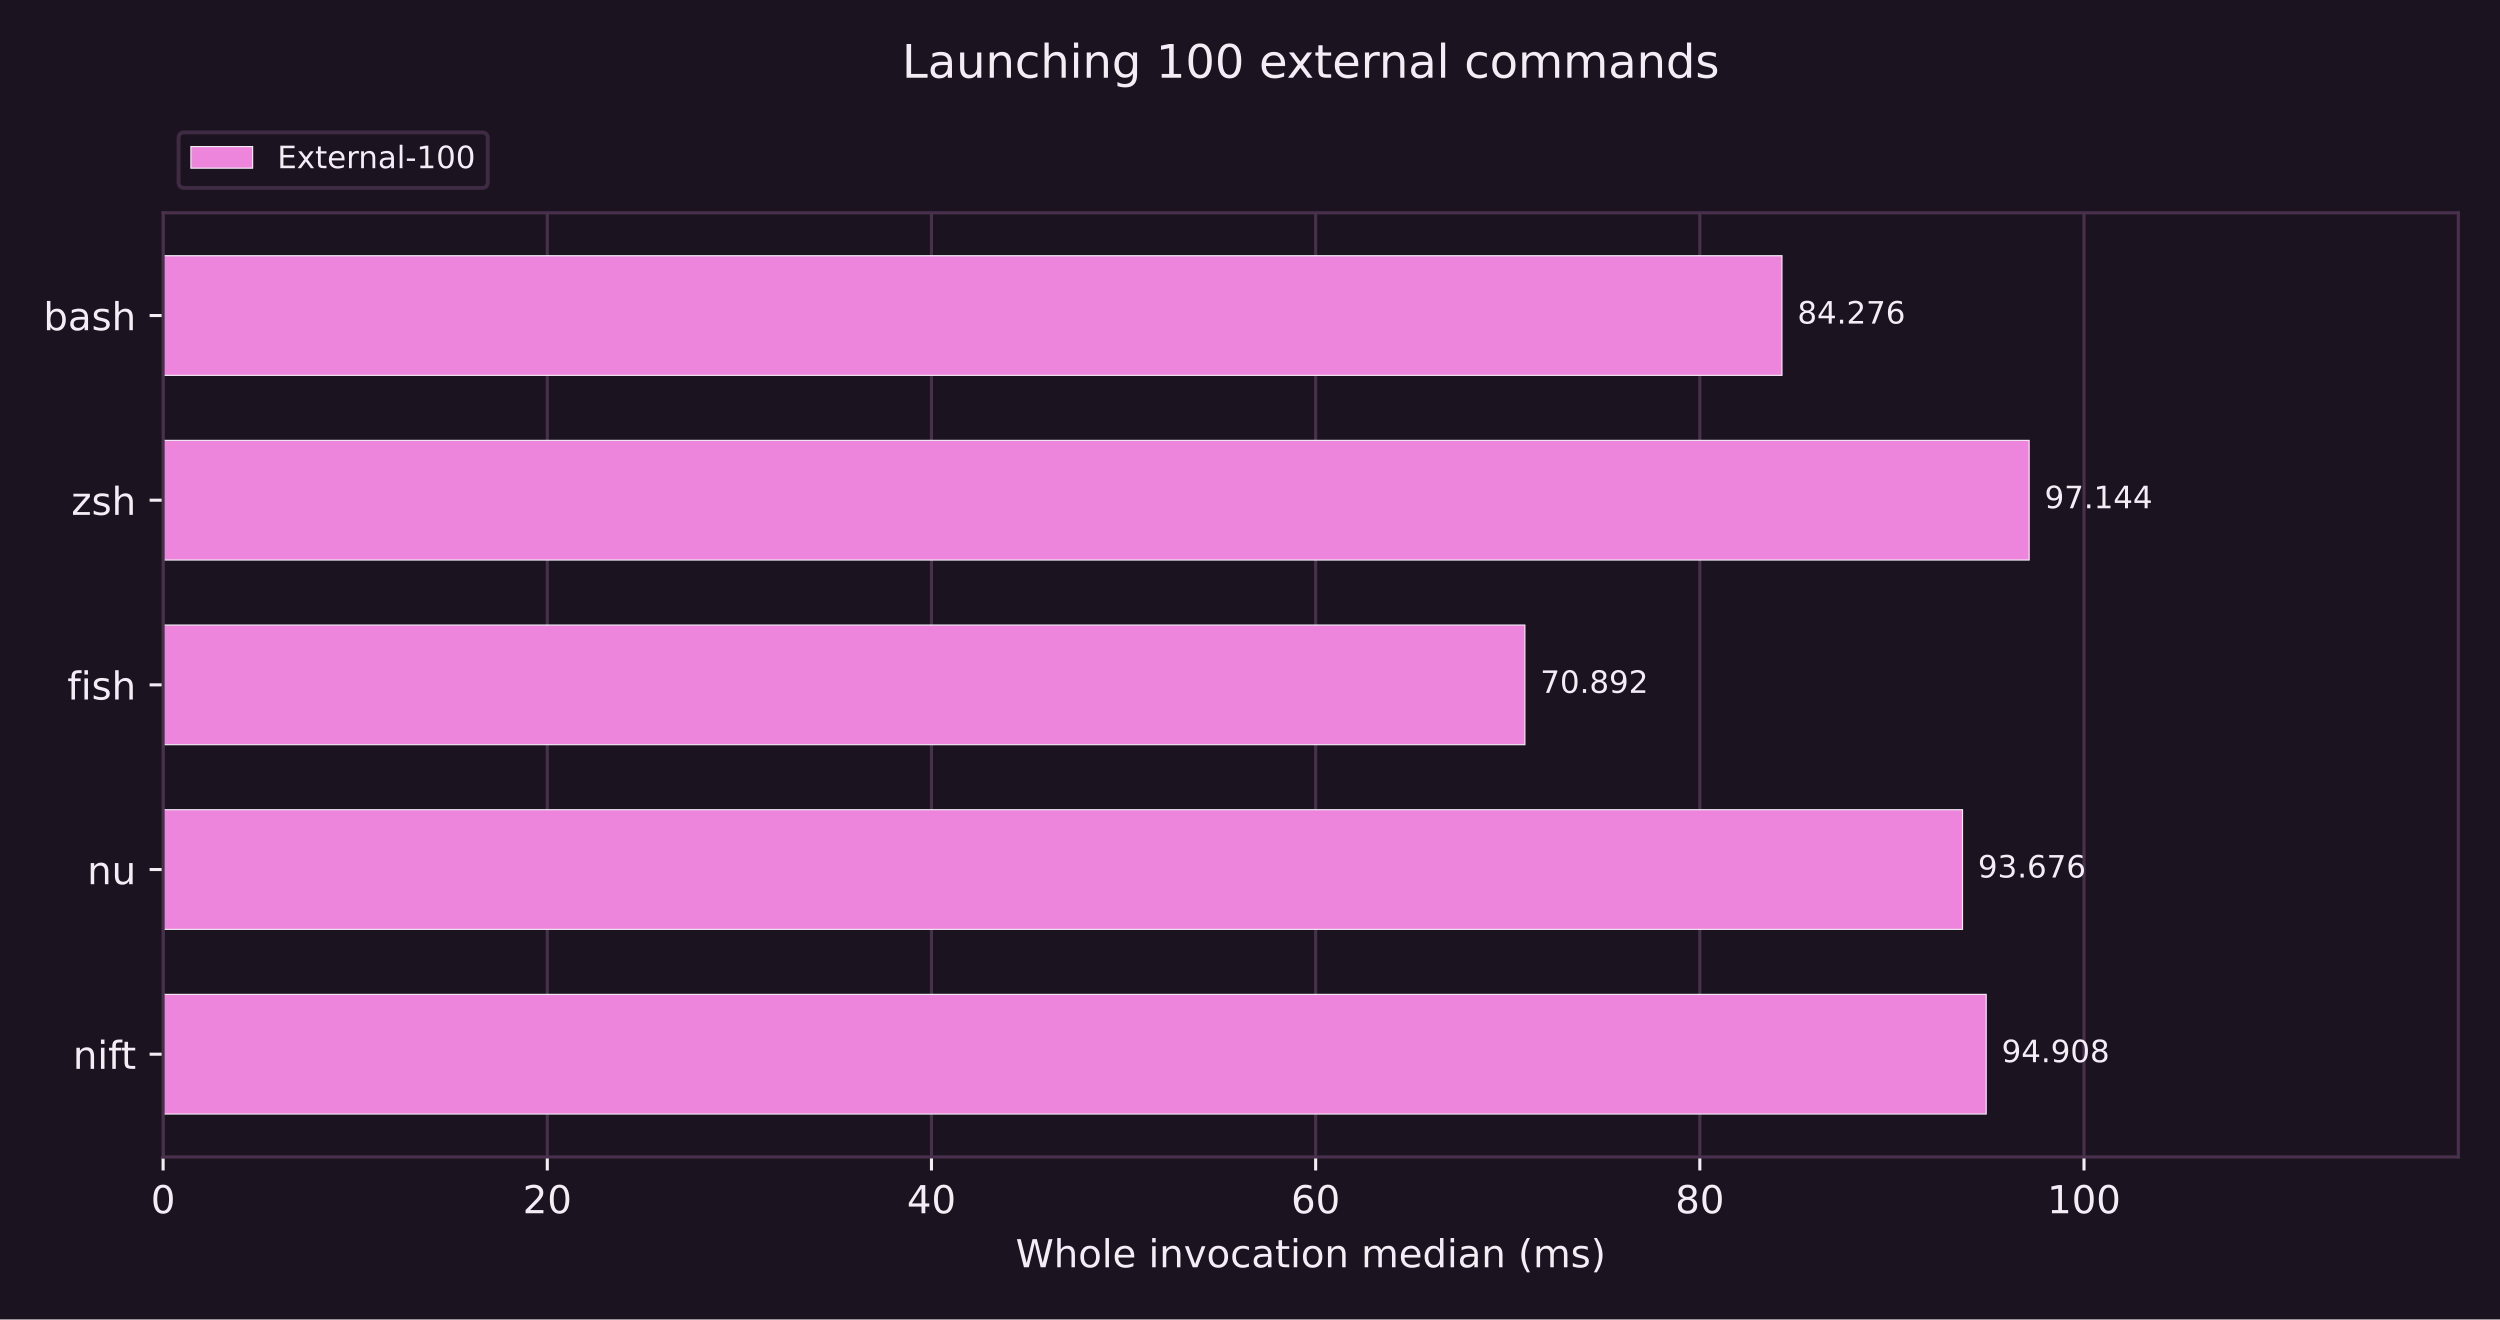
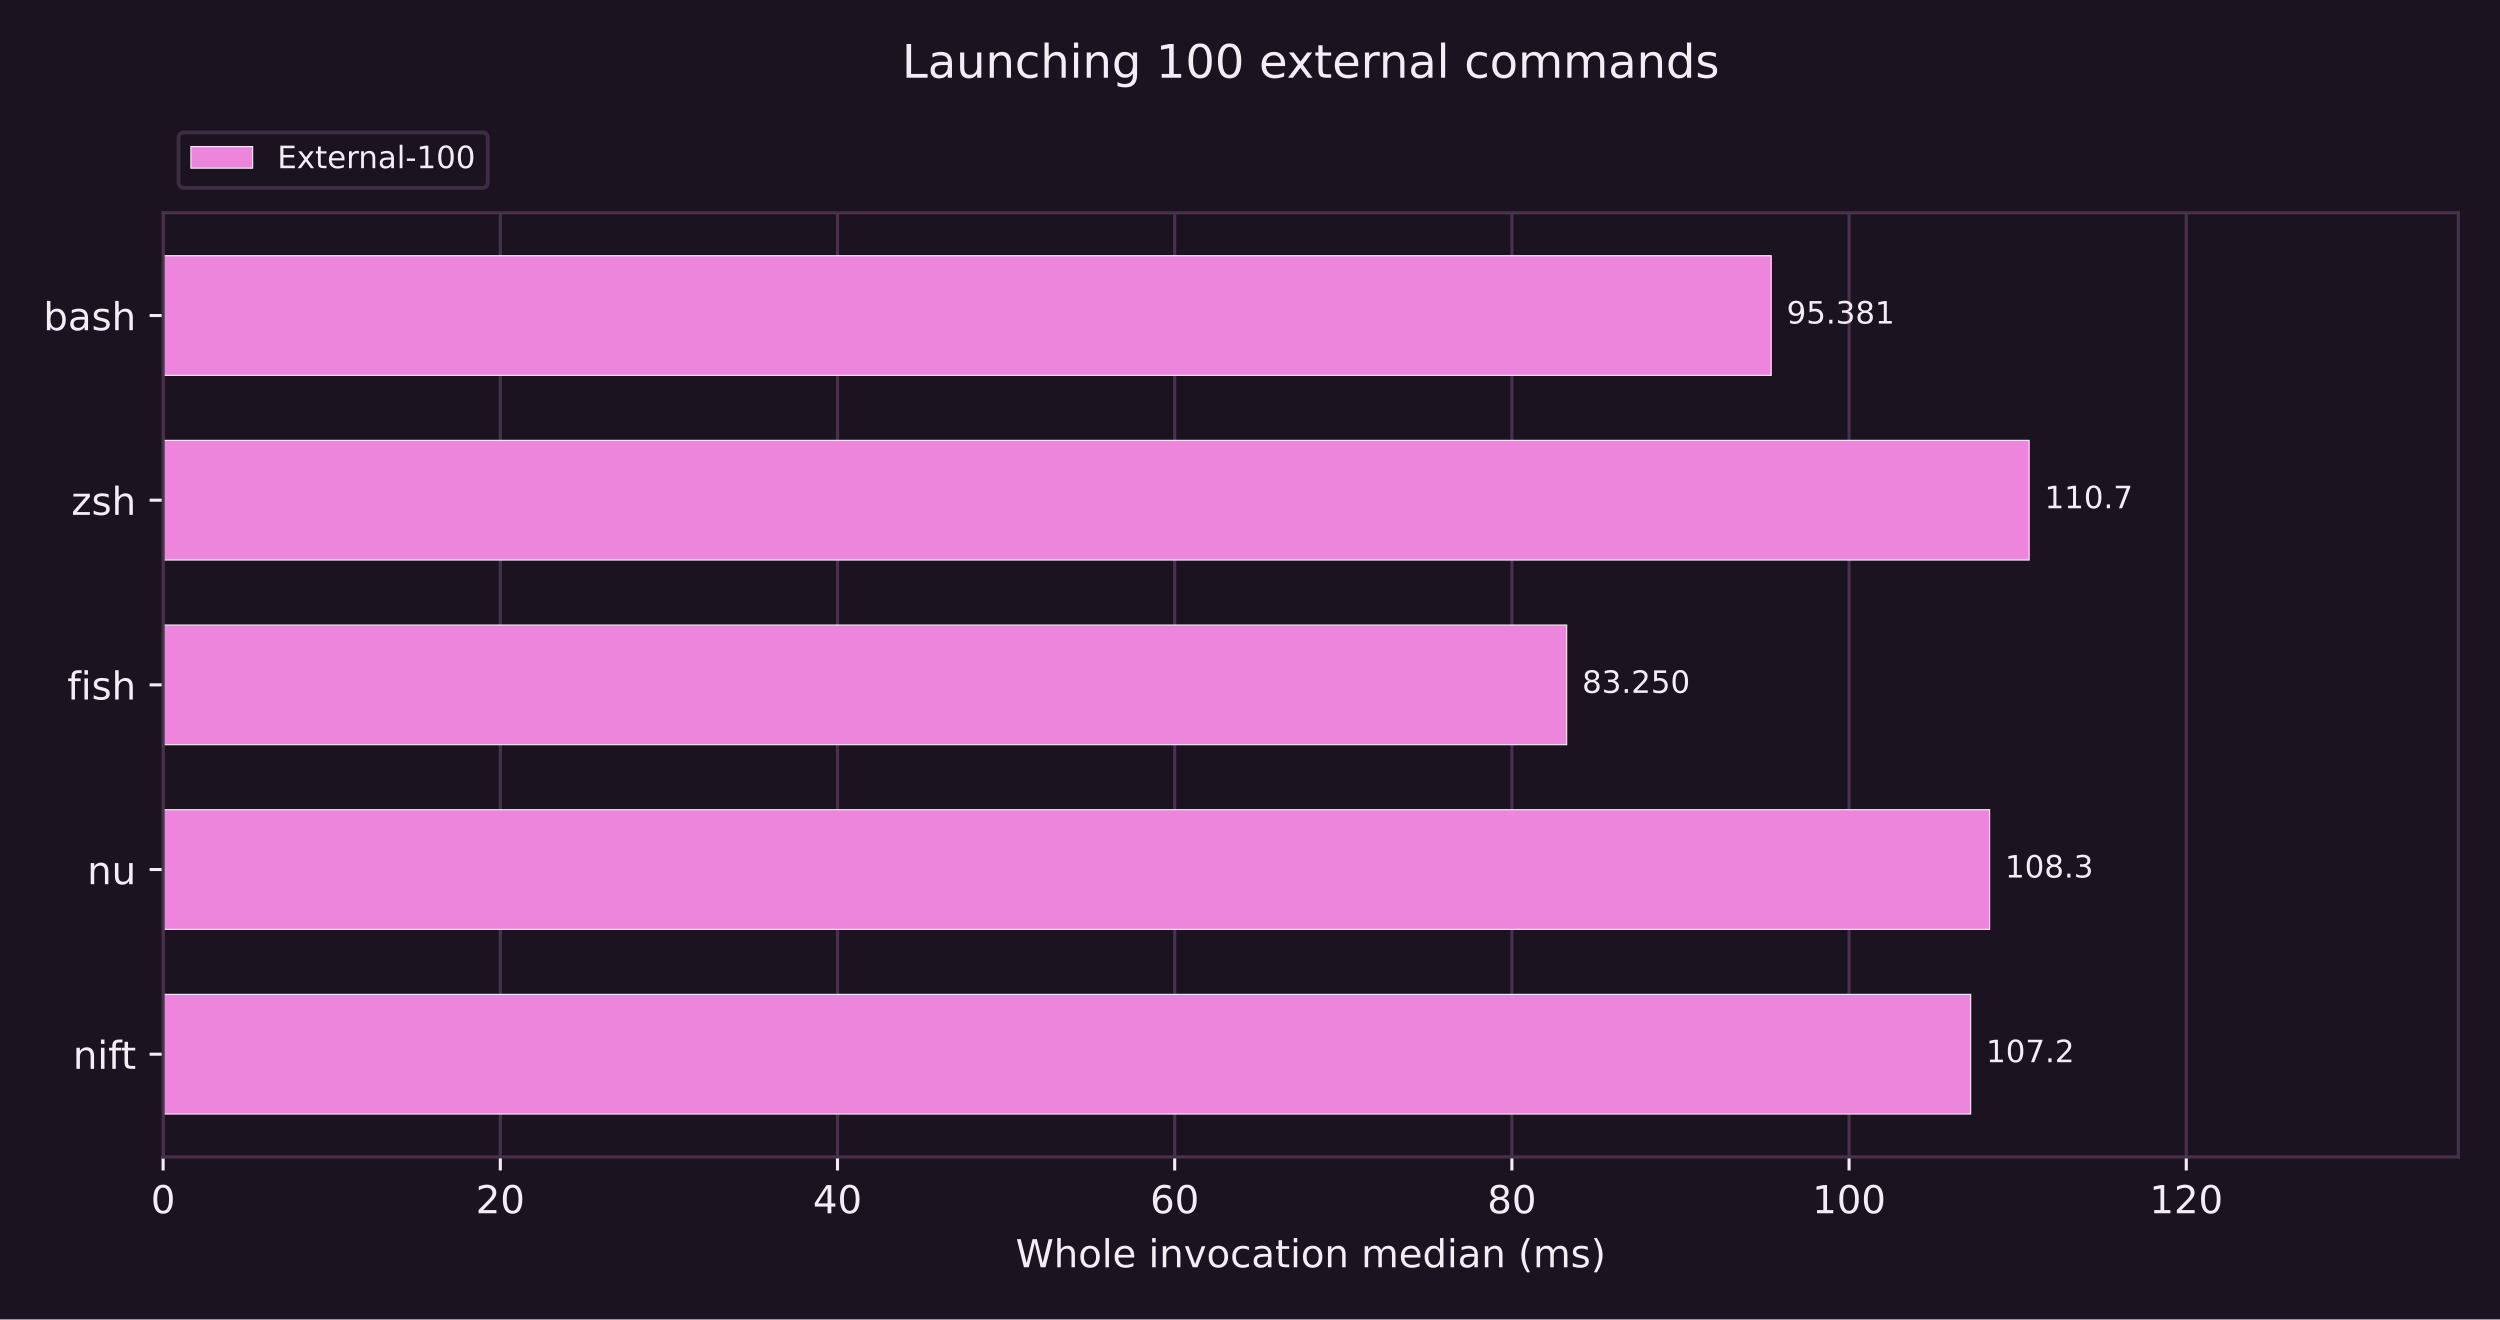
<svg xmlns="http://www.w3.org/2000/svg" xmlns:xlink="http://www.w3.org/1999/xlink" width="648pt" height="342pt" viewBox="0 0 648 342" version="1.1">
  <defs>
    <style type="text/css">*{stroke-linejoin: round; stroke-linecap: butt}</style>
  </defs>
  <g id="figure_1">
    <g id="patch_1">
      <path d="M 0 342  L 648 342  L 648 0  L 0 0  z " style="fill: #1b1420" />
    </g>
    <g id="axes_1">
      <g id="patch_2">
        <path d="M 42.28 299.878  L 637.2 299.878  L 637.2 55.16  L 42.28 55.16  z " style="fill: #1b1420" />
      </g>
      <g id="matplotlib.axis_1">
        <g id="xtick_1">
          <g id="line2d_1">
            <path d="M 42.28 299.878  L 42.28 55.16  " clip-path="url(#p29268494ac)" style="fill: none; stroke: #49314d; stroke-width: 0.8; stroke-linecap: square" />
          </g>
          <g id="line2d_2">
            <defs>
              <path id="m17a246e4b5" d="M 0 0  L 0 3.5  " style="stroke: #f4edf6; stroke-width: 0.8" />
            </defs>
            <g>
              <use xlink:href="#m17a246e4b5" x="42.28" y="299.878" style="fill: #f4edf6; stroke: #f4edf6; stroke-width: 0.8" />
            </g>
          </g>
          <g id="text_1">
            <text style="font-size: 10px; font-family: 'DejaVu Sans'; text-anchor: middle; fill: #f4edf6" x="42.28" y="314.475" transform="rotate(-0 42.28 314.4753)">0</text>
          </g>
        </g>
        <g id="xtick_2">
          <g id="line2d_3">
-             <path d="M 141.859 299.878  L 141.859 55.16  " clip-path="url(#p29268494ac)" style="fill: none; stroke: #49314d; stroke-width: 0.8; stroke-linecap: square" />
+             <path d="M 129.68 299.878  L 129.68 55.16  " clip-path="url(#p29268494ac)" style="fill: none; stroke: #49314d; stroke-width: 0.8; stroke-linecap: square" />
          </g>
          <g id="line2d_4">
            <g>
-               <use xlink:href="#m17a246e4b5" x="141.859" y="299.878" style="fill: #f4edf6; stroke: #f4edf6; stroke-width: 0.8" />
+               <use xlink:href="#m17a246e4b5" x="129.68" y="299.878" style="fill: #f4edf6; stroke: #f4edf6; stroke-width: 0.8" />
            </g>
          </g>
          <g id="text_2">
-             <text style="font-size: 10px; font-family: 'DejaVu Sans'; text-anchor: middle; fill: #f4edf6" x="141.859" y="314.475" transform="rotate(-0 141.8588 314.4753)">20</text>
+             <text style="font-size: 10px; font-family: 'DejaVu Sans'; text-anchor: middle; fill: #f4edf6" x="129.68" y="314.475" transform="rotate(-0 129.6802 314.4753)">20</text>
          </g>
        </g>
        <g id="xtick_3">
          <g id="line2d_5">
-             <path d="M 241.438 299.878  L 241.438 55.16  " clip-path="url(#p29268494ac)" style="fill: none; stroke: #49314d; stroke-width: 0.8; stroke-linecap: square" />
+             <path d="M 217.08 299.878  L 217.08 55.16  " clip-path="url(#p29268494ac)" style="fill: none; stroke: #49314d; stroke-width: 0.8; stroke-linecap: square" />
          </g>
          <g id="line2d_6">
            <g>
-               <use xlink:href="#m17a246e4b5" x="241.438" y="299.878" style="fill: #f4edf6; stroke: #f4edf6; stroke-width: 0.8" />
+               <use xlink:href="#m17a246e4b5" x="217.08" y="299.878" style="fill: #f4edf6; stroke: #f4edf6; stroke-width: 0.8" />
            </g>
          </g>
          <g id="text_3">
-             <text style="font-size: 10px; font-family: 'DejaVu Sans'; text-anchor: middle; fill: #f4edf6" x="241.438" y="314.475" transform="rotate(-0 241.4376 314.4753)">40</text>
+             <text style="font-size: 10px; font-family: 'DejaVu Sans'; text-anchor: middle; fill: #f4edf6" x="217.08" y="314.475" transform="rotate(-0 217.0805 314.4753)">40</text>
          </g>
        </g>
        <g id="xtick_4">
          <g id="line2d_7">
-             <path d="M 341.016 299.878  L 341.016 55.16  " clip-path="url(#p29268494ac)" style="fill: none; stroke: #49314d; stroke-width: 0.8; stroke-linecap: square" />
+             <path d="M 304.481 299.878  L 304.481 55.16  " clip-path="url(#p29268494ac)" style="fill: none; stroke: #49314d; stroke-width: 0.8; stroke-linecap: square" />
          </g>
          <g id="line2d_8">
            <g>
-               <use xlink:href="#m17a246e4b5" x="341.016" y="299.878" style="fill: #f4edf6; stroke: #f4edf6; stroke-width: 0.8" />
+               <use xlink:href="#m17a246e4b5" x="304.481" y="299.878" style="fill: #f4edf6; stroke: #f4edf6; stroke-width: 0.8" />
            </g>
          </g>
          <g id="text_4">
-             <text style="font-size: 10px; font-family: 'DejaVu Sans'; text-anchor: middle; fill: #f4edf6" x="341.016" y="314.475" transform="rotate(-0 341.0164 314.4753)">60</text>
+             <text style="font-size: 10px; font-family: 'DejaVu Sans'; text-anchor: middle; fill: #f4edf6" x="304.481" y="314.475" transform="rotate(-0 304.4807 314.4753)">60</text>
          </g>
        </g>
        <g id="xtick_5">
          <g id="line2d_9">
-             <path d="M 440.595 299.878  L 440.595 55.16  " clip-path="url(#p29268494ac)" style="fill: none; stroke: #49314d; stroke-width: 0.8; stroke-linecap: square" />
+             <path d="M 391.881 299.878  L 391.881 55.16  " clip-path="url(#p29268494ac)" style="fill: none; stroke: #49314d; stroke-width: 0.8; stroke-linecap: square" />
          </g>
          <g id="line2d_10">
            <g>
-               <use xlink:href="#m17a246e4b5" x="440.595" y="299.878" style="fill: #f4edf6; stroke: #f4edf6; stroke-width: 0.8" />
+               <use xlink:href="#m17a246e4b5" x="391.881" y="299.878" style="fill: #f4edf6; stroke: #f4edf6; stroke-width: 0.8" />
            </g>
          </g>
          <g id="text_5">
-             <text style="font-size: 10px; font-family: 'DejaVu Sans'; text-anchor: middle; fill: #f4edf6" x="440.595" y="314.475" transform="rotate(-0 440.5952 314.4753)">80</text>
+             <text style="font-size: 10px; font-family: 'DejaVu Sans'; text-anchor: middle; fill: #f4edf6" x="391.881" y="314.475" transform="rotate(-0 391.8809 314.4753)">80</text>
          </g>
        </g>
        <g id="xtick_6">
          <g id="line2d_11">
-             <path d="M 540.174 299.878  L 540.174 55.16  " clip-path="url(#p29268494ac)" style="fill: none; stroke: #49314d; stroke-width: 0.8; stroke-linecap: square" />
+             <path d="M 479.281 299.878  L 479.281 55.16  " clip-path="url(#p29268494ac)" style="fill: none; stroke: #49314d; stroke-width: 0.8; stroke-linecap: square" />
          </g>
          <g id="line2d_12">
            <g>
-               <use xlink:href="#m17a246e4b5" x="540.174" y="299.878" style="fill: #f4edf6; stroke: #f4edf6; stroke-width: 0.8" />
+               <use xlink:href="#m17a246e4b5" x="479.281" y="299.878" style="fill: #f4edf6; stroke: #f4edf6; stroke-width: 0.8" />
            </g>
          </g>
          <g id="text_6">
-             <text style="font-size: 10px; font-family: 'DejaVu Sans'; text-anchor: middle; fill: #f4edf6" x="540.174" y="314.475" transform="rotate(-0 540.174 314.4753)">100</text>
-           </g>
-         </g>
-         <g id="text_7">
+             <text style="font-size: 10px; font-family: 'DejaVu Sans'; text-anchor: middle; fill: #f4edf6" x="479.281" y="314.475" transform="rotate(-0 479.2811 314.4753)">100</text>
+           </g>
+         </g>
+         <g id="xtick_7">
+           <g id="line2d_13">
+             <path d="M 566.681 299.878  L 566.681 55.16  " clip-path="url(#p29268494ac)" style="fill: none; stroke: #49314d; stroke-width: 0.8; stroke-linecap: square" />
+           </g>
+           <g id="line2d_14">
+             <g>
+               <use xlink:href="#m17a246e4b5" x="566.681" y="299.878" style="fill: #f4edf6; stroke: #f4edf6; stroke-width: 0.8" />
+             </g>
+           </g>
+           <g id="text_7">
+             <text style="font-size: 10px; font-family: 'DejaVu Sans'; text-anchor: middle; fill: #f4edf6" x="566.681" y="314.475" transform="rotate(-0 566.6814 314.4753)">120</text>
+           </g>
+         </g>
+         <g id="text_8">
          <text style="font-size: 10px; font-family: 'DejaVu Sans'; text-anchor: middle; fill: #f4edf6" x="339.74" y="328.476" transform="rotate(-0 339.74 328.4761)">Whole invocation median (ms)</text>
        </g>
      </g>
      <g id="matplotlib.axis_2">
        <g id="ytick_1">
-           <g id="line2d_13">
+           <g id="line2d_15">
            <defs>
              <path id="m6226300c67" d="M 0 0  L -3.5 0  " style="stroke: #f4edf6; stroke-width: 0.8" />
            </defs>
            <g>
              <use xlink:href="#m6226300c67" x="42.28" y="81.791" style="fill: #f4edf6; stroke: #f4edf6; stroke-width: 0.8" />
            </g>
          </g>
-           <g id="text_8">
+           <g id="text_9">
            <text style="font-size: 10px; font-family: 'DejaVu Sans'; text-anchor: end; fill: #f4edf6" x="35.28" y="85.591" transform="rotate(-0 35.28 85.5906)">bash</text>
          </g>
        </g>
        <g id="ytick_2">
-           <g id="line2d_14">
+           <g id="line2d_16">
            <g>
              <use xlink:href="#m6226300c67" x="42.28" y="129.655" style="fill: #f4edf6; stroke: #f4edf6; stroke-width: 0.8" />
            </g>
          </g>
-           <g id="text_9">
+           <g id="text_10">
            <text style="font-size: 10px; font-family: 'DejaVu Sans'; text-anchor: end; fill: #f4edf6" x="35.28" y="133.454" transform="rotate(-0 35.28 133.4543)">zsh</text>
          </g>
        </g>
        <g id="ytick_3">
-           <g id="line2d_15">
+           <g id="line2d_17">
            <g>
              <use xlink:href="#m6226300c67" x="42.28" y="177.519" style="fill: #f4edf6; stroke: #f4edf6; stroke-width: 0.8" />
            </g>
          </g>
-           <g id="text_10">
+           <g id="text_11">
            <text style="font-size: 10px; font-family: 'DejaVu Sans'; text-anchor: end; fill: #f4edf6" x="35.28" y="181.318" transform="rotate(-0 35.28 181.318)">fish</text>
          </g>
        </g>
        <g id="ytick_4">
-           <g id="line2d_16">
+           <g id="line2d_18">
            <g>
              <use xlink:href="#m6226300c67" x="42.28" y="225.383" style="fill: #f4edf6; stroke: #f4edf6; stroke-width: 0.8" />
            </g>
          </g>
-           <g id="text_11">
+           <g id="text_12">
            <text style="font-size: 10px; font-family: 'DejaVu Sans'; text-anchor: end; fill: #f4edf6" x="35.28" y="229.181" transform="rotate(-0 35.28 229.1814)">nu</text>
          </g>
        </g>
        <g id="ytick_5">
-           <g id="line2d_17">
+           <g id="line2d_19">
            <g>
              <use xlink:href="#m6226300c67" x="42.28" y="273.246" style="fill: #f4edf6; stroke: #f4edf6; stroke-width: 0.8" />
            </g>
          </g>
-           <g id="text_12">
+           <g id="text_13">
            <text style="font-size: 10px; font-family: 'DejaVu Sans'; text-anchor: end; fill: #f4edf6" x="35.28" y="277.045" transform="rotate(-0 35.28 277.0455)">nift</text>
          </g>
        </g>
      </g>
      <g id="patch_3">
-         <path d="M 42.28 66.284  L 461.884 66.284  L 461.884 97.299  L 42.28 97.299  z " clip-path="url(#p29268494ac)" style="fill: #ed85dc; stroke: #f4edf6; stroke-width: 0.3; stroke-linejoin: miter" />
+         <path d="M 42.28 66.284  L 459.095 66.284  L 459.095 97.299  L 42.28 97.299  z " clip-path="url(#p29268494ac)" style="fill: #ed85dc; stroke: #f4edf6; stroke-width: 0.3; stroke-linejoin: miter" />
      </g>
      <g id="patch_4">
        <path d="M 42.28 114.147  L 525.955 114.147  L 525.955 145.163  L 42.28 145.163  z " clip-path="url(#p29268494ac)" style="fill: #ed85dc; stroke: #f4edf6; stroke-width: 0.3; stroke-linejoin: miter" />
      </g>
      <g id="patch_5">
-         <path d="M 42.28 162.011  L 395.249 162.011  L 395.249 193.027  L 42.28 193.027  z " clip-path="url(#p29268494ac)" style="fill: #ed85dc; stroke: #f4edf6; stroke-width: 0.3; stroke-linejoin: miter" />
+         <path d="M 42.28 162.011  L 406.083 162.011  L 406.083 193.027  L 42.28 193.027  z " clip-path="url(#p29268494ac)" style="fill: #ed85dc; stroke: #f4edf6; stroke-width: 0.3; stroke-linejoin: miter" />
      </g>
      <g id="patch_6">
-         <path d="M 42.28 209.875  L 508.685 209.875  L 508.685 240.89  L 42.28 240.89  z " clip-path="url(#p29268494ac)" style="fill: #ed85dc; stroke: #f4edf6; stroke-width: 0.3; stroke-linejoin: miter" />
+         <path d="M 42.28 209.875  L 515.705 209.875  L 515.705 240.89  L 42.28 240.89  z " clip-path="url(#p29268494ac)" style="fill: #ed85dc; stroke: #f4edf6; stroke-width: 0.3; stroke-linejoin: miter" />
      </g>
      <g id="patch_7">
-         <path d="M 42.28 257.738  L 514.821 257.738  L 514.821 288.754  L 42.28 288.754  z " clip-path="url(#p29268494ac)" style="fill: #ed85dc; stroke: #f4edf6; stroke-width: 0.3; stroke-linejoin: miter" />
+         <path d="M 42.28 257.738  L 510.796 257.738  L 510.796 288.754  L 42.28 288.754  z " clip-path="url(#p29268494ac)" style="fill: #ed85dc; stroke: #f4edf6; stroke-width: 0.3; stroke-linejoin: miter" />
      </g>
      <g id="patch_8">
        <path d="M 42.28 299.878  L 42.28 55.16  " style="fill: none; stroke: #49314d; stroke-width: 0.8; stroke-linejoin: miter; stroke-linecap: square" />
      </g>
      <g id="patch_9">
        <path d="M 637.2 299.878  L 637.2 55.16  " style="fill: none; stroke: #49314d; stroke-width: 0.8; stroke-linejoin: miter; stroke-linecap: square" />
      </g>
      <g id="patch_10">
        <path d="M 42.28 299.878  L 637.2 299.878  " style="fill: none; stroke: #49314d; stroke-width: 0.8; stroke-linejoin: miter; stroke-linecap: square" />
      </g>
      <g id="patch_11">
        <path d="M 42.28 55.16  L 637.2 55.16  " style="fill: none; stroke: #49314d; stroke-width: 0.8; stroke-linejoin: miter; stroke-linecap: square" />
      </g>
-       <g id="text_13">
-         <text style="font-size: 8px; font-family: 'DejaVu Sans'; text-anchor: start; fill: #f4edf6" x="465.884" y="83.87" transform="rotate(-0 465.8837 83.8695)">84.276</text>
-       </g>
      <g id="text_14">
-         <text style="font-size: 8px; font-family: 'DejaVu Sans'; text-anchor: start; fill: #f4edf6" x="529.955" y="131.733" transform="rotate(-0 529.9548 131.7332)">97.144</text>
+         <text style="font-size: 8px; font-family: 'DejaVu Sans'; text-anchor: start; fill: #f4edf6" x="463.095" y="83.87" transform="rotate(-0 463.0951 83.8695)">95.381</text>
      </g>
      <g id="text_15">
-         <text style="font-size: 8px; font-family: 'DejaVu Sans'; text-anchor: start; fill: #f4edf6" x="399.249" y="179.597" transform="rotate(-0 399.2488 179.597)">70.892</text>
+         <text style="font-size: 8px; font-family: 'DejaVu Sans'; text-anchor: start; fill: #f4edf6" x="529.955" y="131.733" transform="rotate(-0 529.9548 131.7332)">110.7</text>
      </g>
      <g id="text_16">
-         <text style="font-size: 8px; font-family: 'DejaVu Sans'; text-anchor: start; fill: #f4edf6" x="512.685" y="227.461" transform="rotate(-0 512.6849 227.4607)">93.676</text>
+         <text style="font-size: 8px; font-family: 'DejaVu Sans'; text-anchor: start; fill: #f4edf6" x="410.083" y="179.597" transform="rotate(-0 410.0832 179.597)">83.250</text>
      </g>
      <g id="text_17">
-         <text style="font-size: 8px; font-family: 'DejaVu Sans'; text-anchor: start; fill: #f4edf6" x="518.821" y="275.324" transform="rotate(-0 518.821 275.3244)">94.908</text>
+         <text style="font-size: 8px; font-family: 'DejaVu Sans'; text-anchor: start; fill: #f4edf6" x="519.705" y="227.461" transform="rotate(-0 519.705 227.4607)">108.3</text>
      </g>
      <g id="text_18">
+         <text style="font-size: 8px; font-family: 'DejaVu Sans'; text-anchor: start; fill: #f4edf6" x="514.796" y="275.324" transform="rotate(-0 514.7962 275.3244)">107.2</text>
+       </g>
+       <g id="text_19">
        <text style="font-size: 12px; font-family: 'DejaVu Sans'; text-anchor: middle; fill: #f4edf6" x="339.74" y="20.16" transform="rotate(-0 339.74 20.16)">Launching 100 external commands</text>
      </g>
      <g id="legend_1">
        <g id="patch_12">
          <path d="M 47.88 48.713  L 124.829 48.713  Q 126.429 48.713 126.429 47.113  L 126.429 35.912  Q 126.429 34.312 124.829 34.312  L 47.88 34.312  Q 46.28 34.312 46.28 35.912  L 46.28 47.113  Q 46.28 48.713 47.88 48.713  z " style="fill: #1b1420; opacity: 0.8; stroke: #49314d; stroke-linejoin: miter" />
        </g>
        <g id="patch_13">
          <path d="M 49.48 43.591  L 65.48 43.591  L 65.48 37.991  L 49.48 37.991  z " style="fill: #ed85dc; stroke: #f4edf6; stroke-width: 0.3; stroke-linejoin: miter" />
        </g>
-         <g id="text_19">
+         <g id="text_20">
          <text style="font-size: 8px; font-family: 'DejaVu Sans'; text-anchor: start; fill: #f4edf6" x="71.88" y="43.591" transform="rotate(-0 71.88 43.59095)">External-100</text>
        </g>
      </g>
    </g>
  </g>
  <defs>
    <clipPath id="p29268494ac">
      <rect x="42.28" y="55.16" width="594.92" height="244.718" />
    </clipPath>
  </defs>
</svg>
